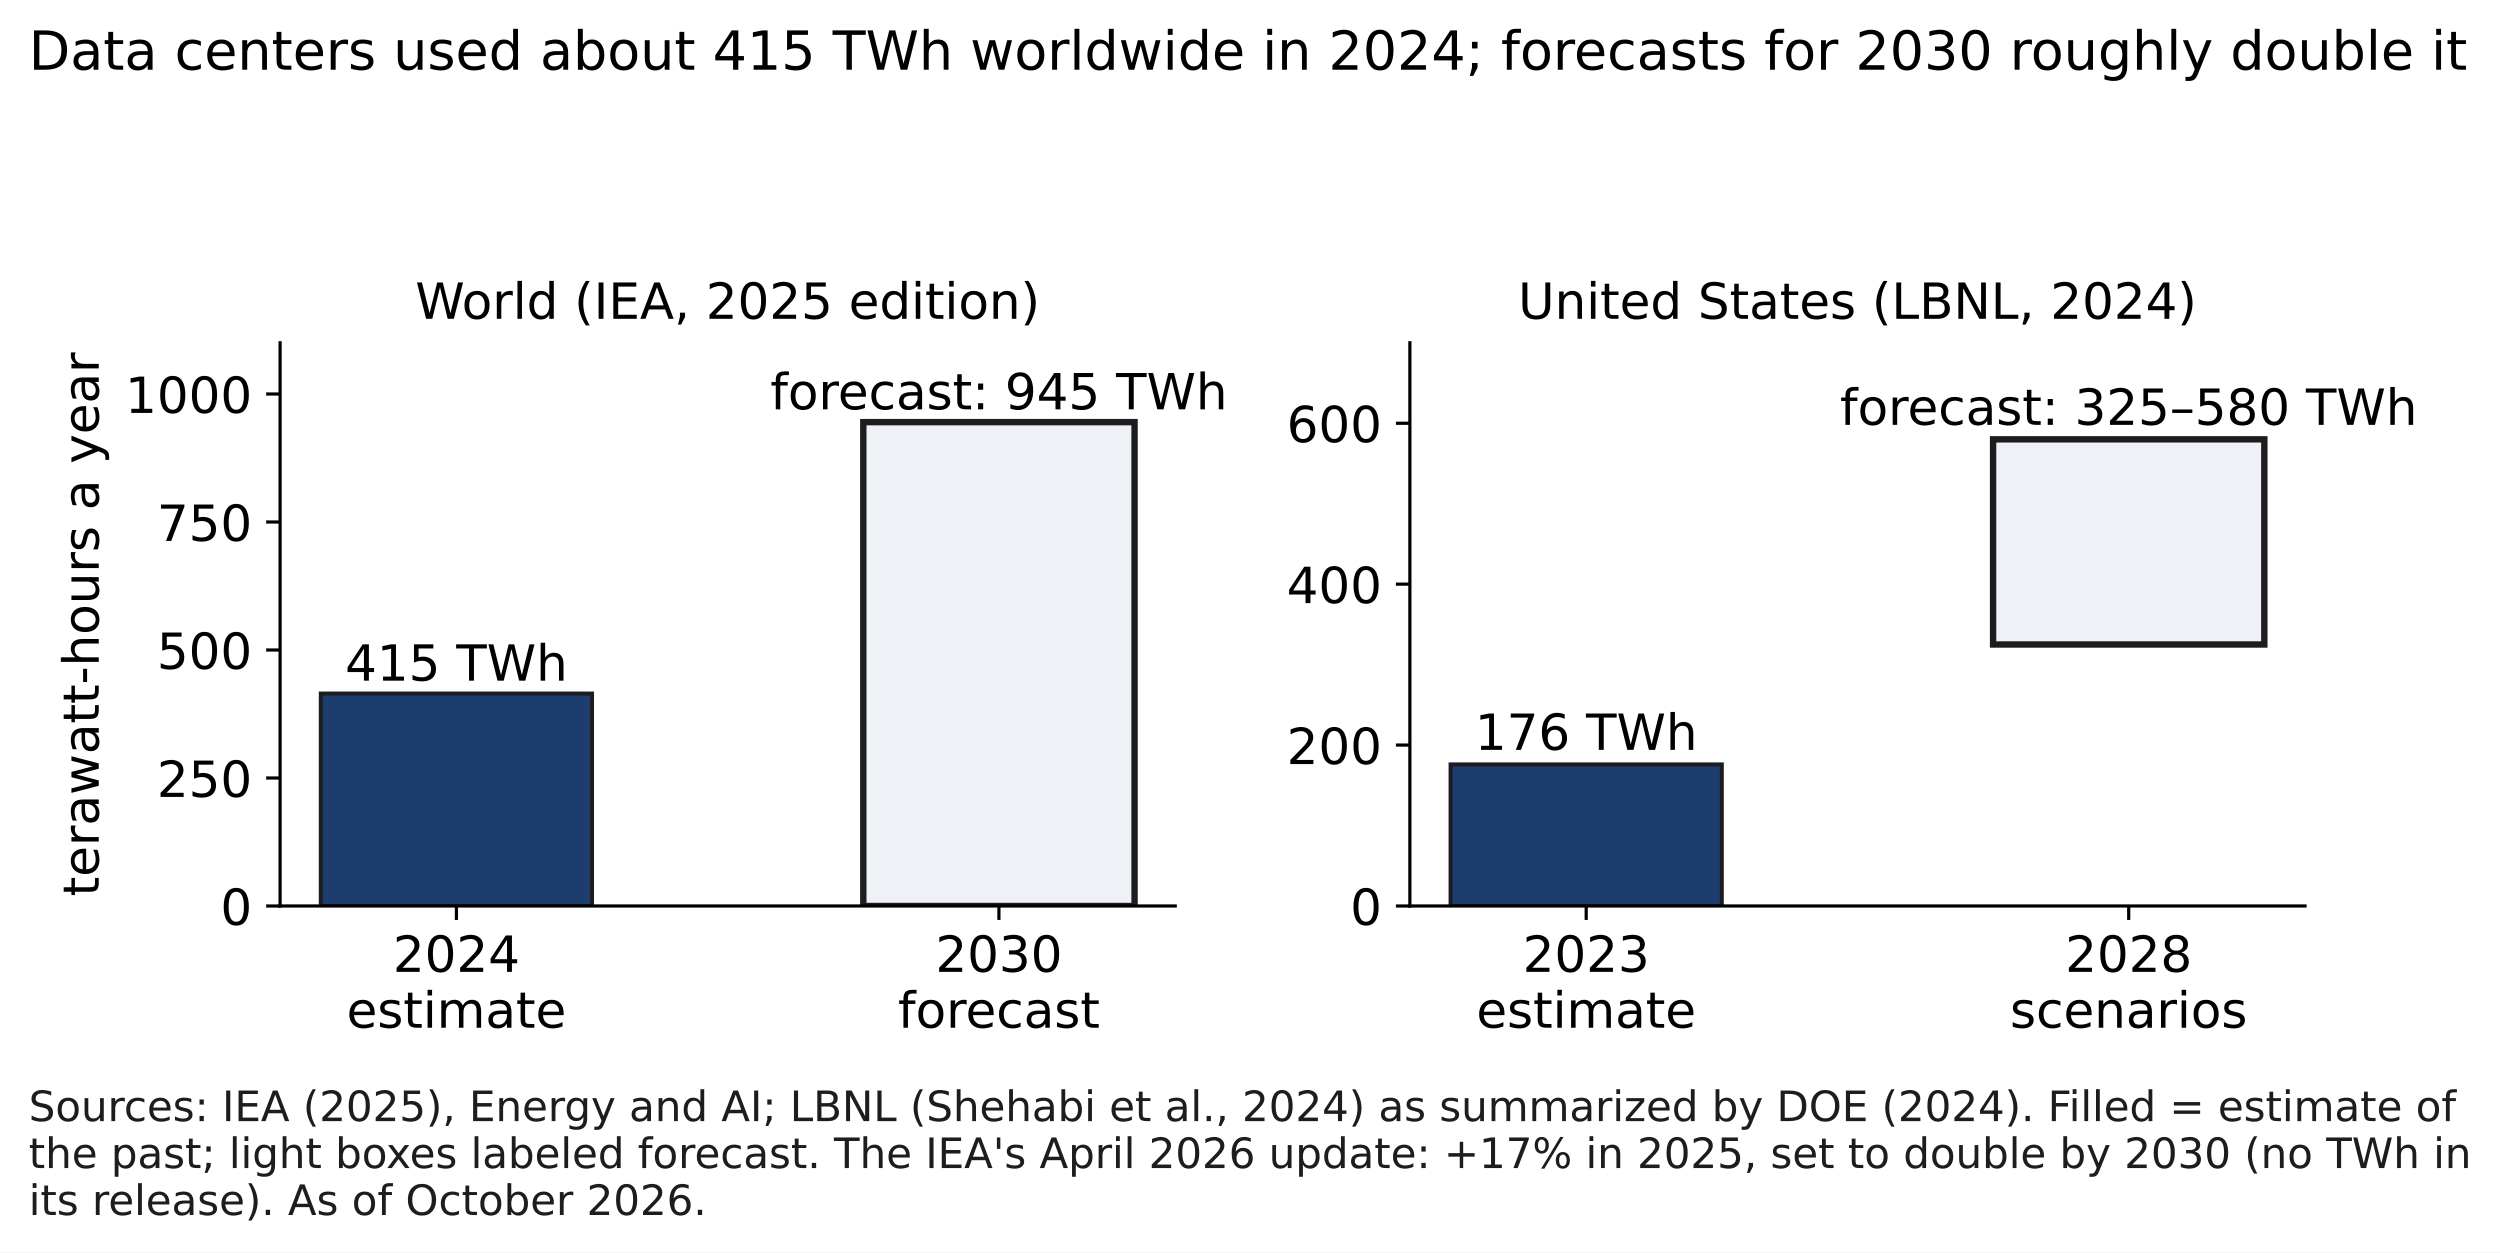
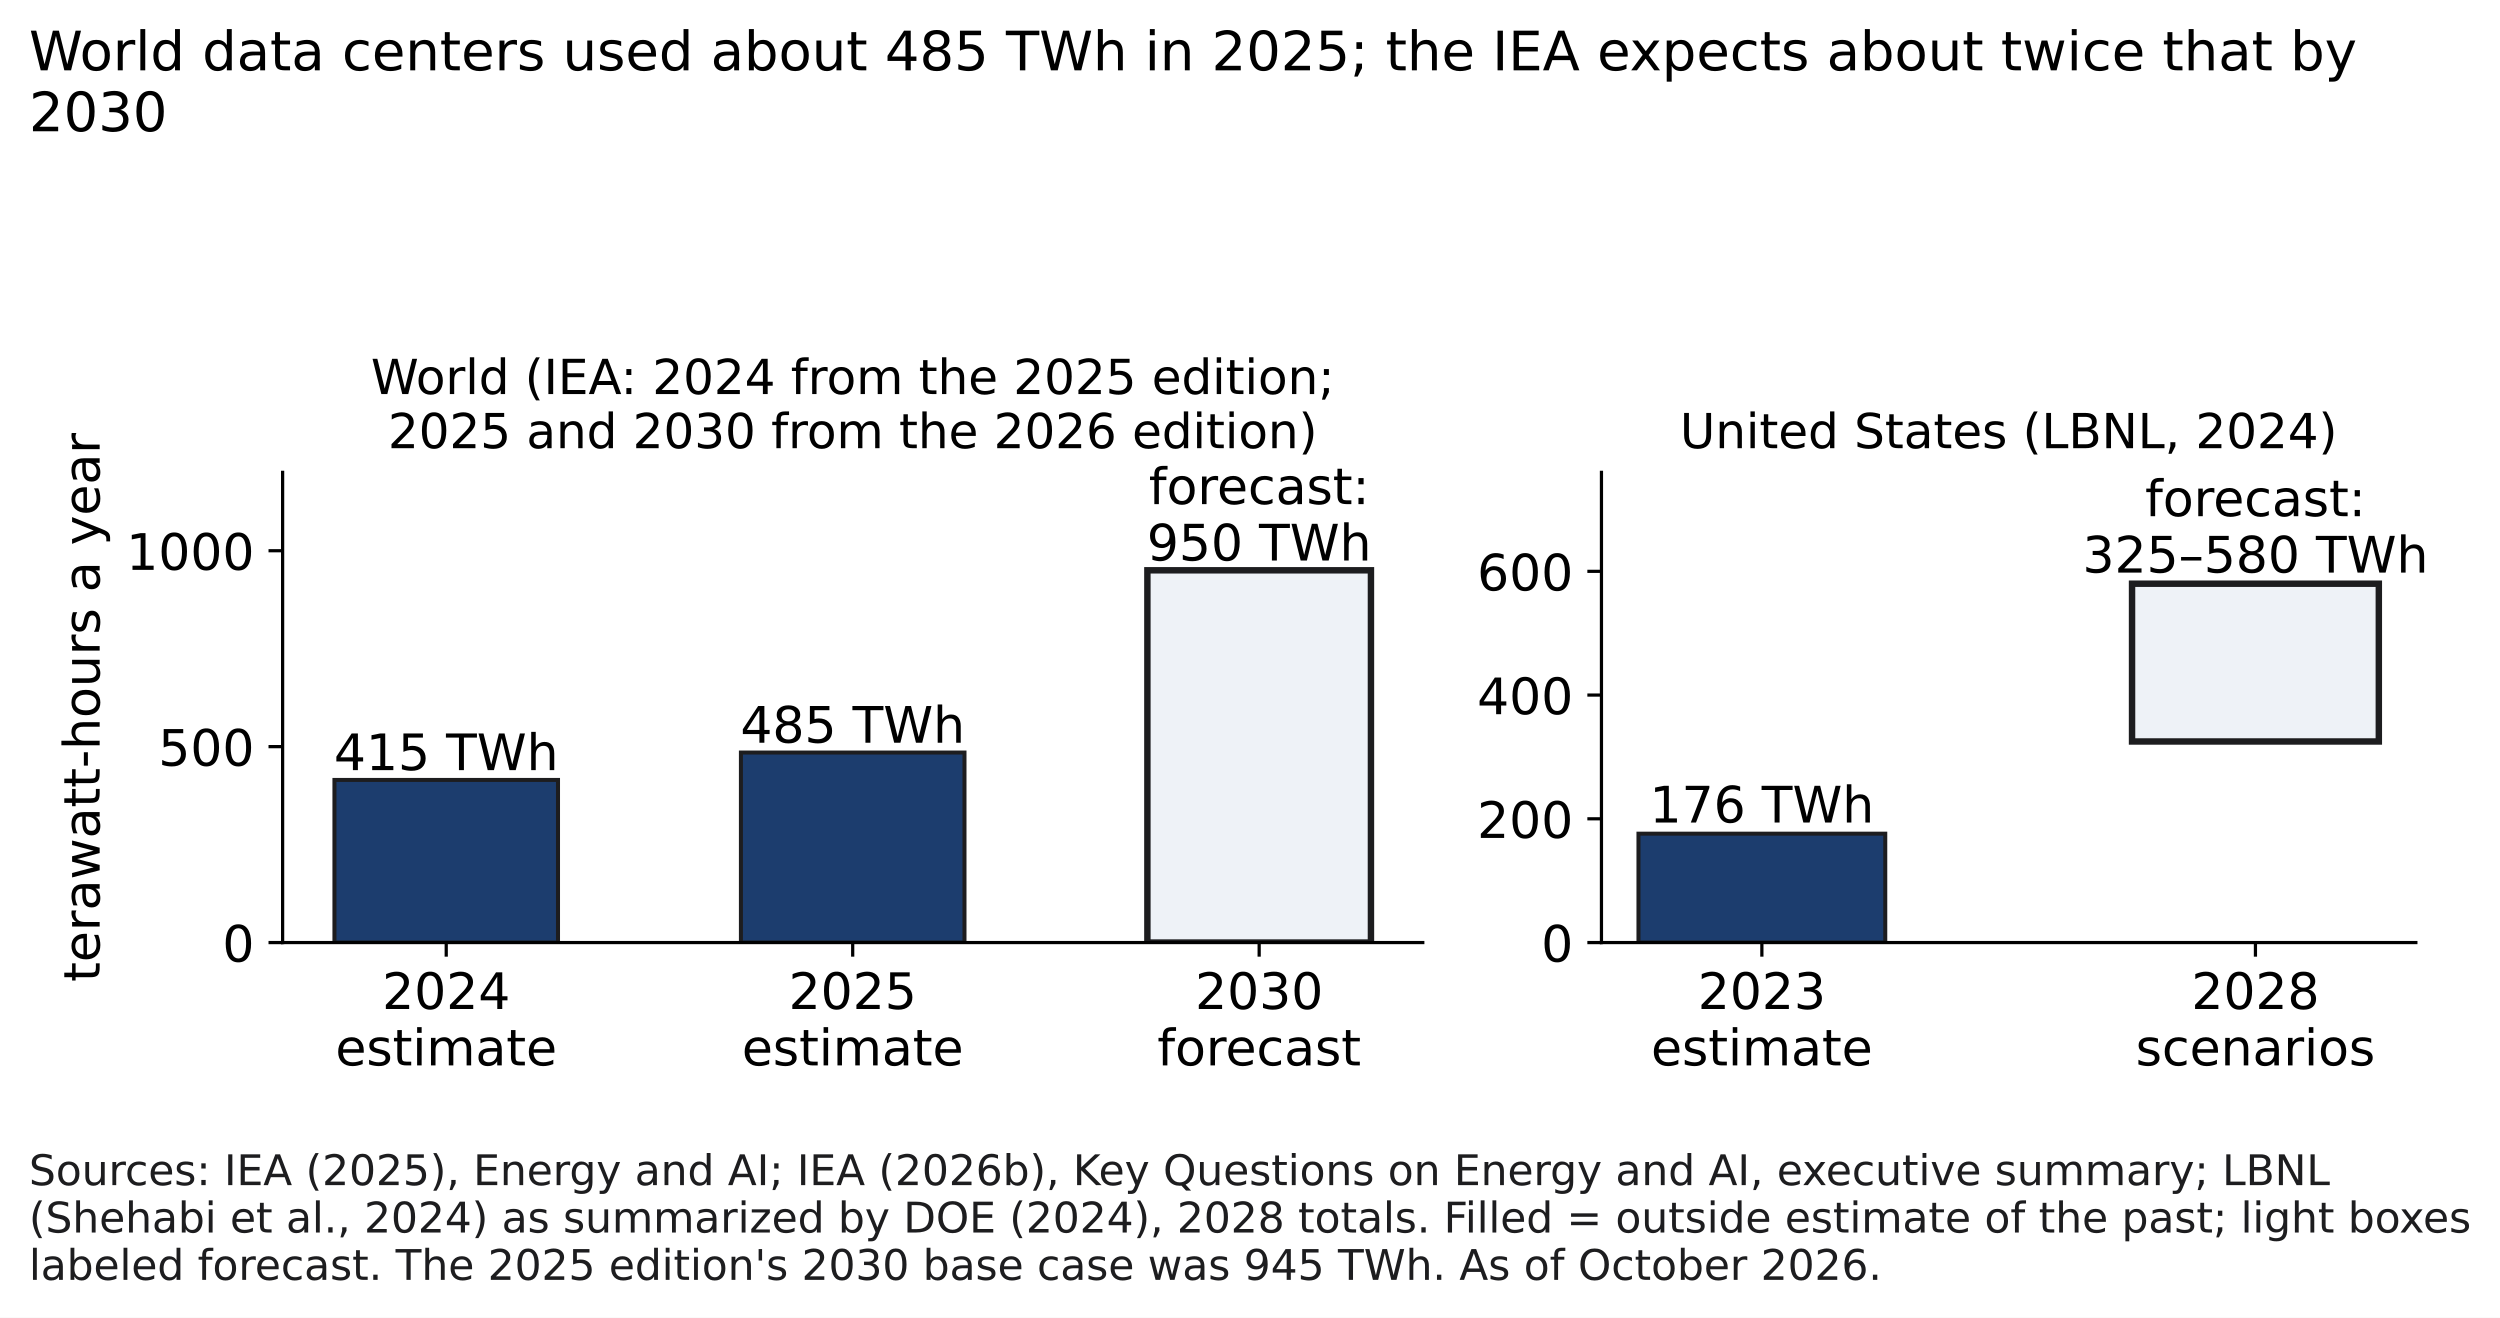
- <svg xmlns="http://www.w3.org/2000/svg" xmlns:xlink="http://www.w3.org/1999/xlink" width="626.097pt" height="313.667pt" viewBox="0 0 626.097 313.667" version="1.1">
+ <svg xmlns="http://www.w3.org/2000/svg" xmlns:xlink="http://www.w3.org/1999/xlink" width="620.514pt" height="327.059pt" viewBox="0 0 620.514 327.059" version="1.1">
  <defs>
    <style type="text/css">*{stroke-linejoin: round; stroke-linecap: butt}</style>
  </defs>
  <g id="figure_1">
    <g id="patch_1">
-       <path d="M 0 313.667  L 626.097 313.667  L 626.097 0  L 0 0  z " style="fill: #ffffff" />
+       <path d="M 0 327.059  L 620.514 327.059  L 620.514 0  L 0 0  z " style="fill: #ffffff" />
    </g>
    <g id="axes_1">
      <g id="patch_2">
-         <path d="M 70.148 226.892  L 294.327 226.892  L 294.327 85.848  L 70.148 85.848  z " style="fill: #ffffff" />
+         <path d="M 70.148 233.948  L 353.14 233.948  L 353.14 117.24  L 70.148 117.24  z " style="fill: #ffffff" />
      </g>
      <g id="patch_3">
-         <path d="M 80.338 226.892  L 148.271 226.892  L 148.271 173.68  L 80.338 173.68  z " clip-path="url(#p7511feec26)" style="fill: #1c3d6e; stroke: #1d1d1f; stroke-linejoin: miter" />
+         <path d="M 83.011 233.948  L 138.5 233.948  L 138.5 193.586  L 83.011 193.586  z " clip-path="url(#p50838e1a6f)" style="fill: #1c3d6e; stroke: #1d1d1f; stroke-linejoin: miter" />
      </g>
      <g id="patch_4">
-         <path d="M 216.204 226.892  L 284.137 226.892  L 284.137 105.722  L 216.204 105.722  z " clip-path="url(#p7511feec26)" style="fill: #eef2f7; stroke: #1d1d1f; stroke-width: 1.6; stroke-linejoin: miter" />
+         <path d="M 183.9 233.948  L 239.388 233.948  L 239.388 186.779  L 183.9 186.779  z " clip-path="url(#p50838e1a6f)" style="fill: #1c3d6e; stroke: #1d1d1f; stroke-linejoin: miter" />
+       </g>
+       <g id="patch_5">
+         <path d="M 284.788 233.948  L 340.276 233.948  L 340.276 141.554  L 284.788 141.554  z " clip-path="url(#p50838e1a6f)" style="fill: #eef2f7; stroke: #1d1d1f; stroke-width: 1.6; stroke-linejoin: miter" />
      </g>
      <g id="matplotlib.axis_1">
        <g id="xtick_1">
          <g id="line2d_1">
            <defs>
              <path id="macf88622d7" d="M 0 0  L 0 3.5  " style="stroke: #000000; stroke-width: 0.8" />
            </defs>
            <g>
-               <use xlink:href="#macf88622d7" x="114.305" y="226.892" style="stroke: #000000; stroke-width: 0.8" />
+               <use xlink:href="#macf88622d7" x="110.756" y="233.948" style="stroke: #000000; stroke-width: 0.8" />
            </g>
          </g>
          <g id="text_1">
-             <text style="font: 12.5px 'DejaVu Sans', 'Bitstream Vera Sans', 'Computer Modern Sans Serif', 'Lucida Grande', 'Verdana', 'Geneva', 'Lucid', 'Arial', 'Helvetica', 'Avant Garde', sans-serif" transform="translate(98.39831 243.39)">2024</text>
-             <text style="font: 12.5px 'DejaVu Sans', 'Bitstream Vera Sans', 'Computer Modern Sans Serif', 'Lucida Grande', 'Verdana', 'Geneva', 'Lucid', 'Arial', 'Helvetica', 'Avant Garde', sans-serif" transform="translate(86.80261 257.3873)">estimate</text>
+             <text style="font: 12.5px 'DejaVu Sans', 'Bitstream Vera Sans', 'Computer Modern Sans Serif', 'Lucida Grande', 'Verdana', 'Geneva', 'Lucid', 'Arial', 'Helvetica', 'Avant Garde', sans-serif" transform="translate(94.8493 250.446)">2024</text>
+             <text style="font: 12.5px 'DejaVu Sans', 'Bitstream Vera Sans', 'Computer Modern Sans Serif', 'Lucida Grande', 'Verdana', 'Geneva', 'Lucid', 'Arial', 'Helvetica', 'Avant Garde', sans-serif" transform="translate(83.2536 264.4433)">estimate</text>
          </g>
        </g>
        <g id="xtick_2">
          <g id="line2d_2">
            <g>
-               <use xlink:href="#macf88622d7" x="250.171" y="226.892" style="stroke: #000000; stroke-width: 0.8" />
+               <use xlink:href="#macf88622d7" x="211.644" y="233.948" style="stroke: #000000; stroke-width: 0.8" />
            </g>
          </g>
          <g id="text_2">
-             <text style="font: 12.5px 'DejaVu Sans', 'Bitstream Vera Sans', 'Computer Modern Sans Serif', 'Lucida Grande', 'Verdana', 'Geneva', 'Lucid', 'Arial', 'Helvetica', 'Avant Garde', sans-serif" transform="translate(234.2647 243.39)">2030</text>
-             <text style="font: 12.5px 'DejaVu Sans', 'Bitstream Vera Sans', 'Computer Modern Sans Serif', 'Lucida Grande', 'Verdana', 'Geneva', 'Lucid', 'Arial', 'Helvetica', 'Avant Garde', sans-serif" transform="translate(224.8994 257.3873)">forecast</text>
+             <text style="font: 12.5px 'DejaVu Sans', 'Bitstream Vera Sans', 'Computer Modern Sans Serif', 'Lucida Grande', 'Verdana', 'Geneva', 'Lucid', 'Arial', 'Helvetica', 'Avant Garde', sans-serif" transform="translate(195.7376 250.446)">2025</text>
+             <text style="font: 12.5px 'DejaVu Sans', 'Bitstream Vera Sans', 'Computer Modern Sans Serif', 'Lucida Grande', 'Verdana', 'Geneva', 'Lucid', 'Arial', 'Helvetica', 'Avant Garde', sans-serif" transform="translate(184.1419 264.4433)">estimate</text>
+           </g>
+         </g>
+         <g id="xtick_3">
+           <g id="line2d_3">
+             <g>
+               <use xlink:href="#macf88622d7" x="312.532" y="233.948" style="stroke: #000000; stroke-width: 0.8" />
+             </g>
+           </g>
+           <g id="text_3">
+             <text style="font: 12.5px 'DejaVu Sans', 'Bitstream Vera Sans', 'Computer Modern Sans Serif', 'Lucida Grande', 'Verdana', 'Geneva', 'Lucid', 'Arial', 'Helvetica', 'Avant Garde', sans-serif" transform="translate(296.626 250.446)">2030</text>
+             <text style="font: 12.5px 'DejaVu Sans', 'Bitstream Vera Sans', 'Computer Modern Sans Serif', 'Lucida Grande', 'Verdana', 'Geneva', 'Lucid', 'Arial', 'Helvetica', 'Avant Garde', sans-serif" transform="translate(287.2607 264.4433)">forecast</text>
          </g>
        </g>
      </g>
      <g id="matplotlib.axis_2">
        <g id="ytick_1">
-           <g id="line2d_3">
+           <g id="line2d_4">
            <defs>
              <path id="m16c6811a0e" d="M 0 0  L -3.5 0  " style="stroke: #000000; stroke-width: 0.8" />
            </defs>
            <g>
-               <use xlink:href="#m16c6811a0e" x="70.148" y="226.892" style="stroke: #000000; stroke-width: 0.8" />
-             </g>
-           </g>
-           <g id="text_3">
-             <text style="font: 12.5px 'DejaVu Sans', 'Bitstream Vera Sans', 'Computer Modern Sans Serif', 'Lucida Grande', 'Verdana', 'Geneva', 'Lucid', 'Arial', 'Helvetica', 'Avant Garde', sans-serif; text-anchor: end" x="63.148" y="231.641" transform="rotate(-0 63.148 231.641)">0</text>
+               <use xlink:href="#m16c6811a0e" x="70.148" y="233.948" style="stroke: #000000; stroke-width: 0.8" />
+             </g>
+           </g>
+           <g id="text_4">
+             <text style="font: 12.5px 'DejaVu Sans', 'Bitstream Vera Sans', 'Computer Modern Sans Serif', 'Lucida Grande', 'Verdana', 'Geneva', 'Lucid', 'Arial', 'Helvetica', 'Avant Garde', sans-serif; text-anchor: end" x="63.148" y="238.697" transform="rotate(-0 63.148 238.697)">0</text>
          </g>
        </g>
        <g id="ytick_2">
-           <g id="line2d_4">
-             <g>
-               <use xlink:href="#m16c6811a0e" x="70.148" y="194.837" style="stroke: #000000; stroke-width: 0.8" />
-             </g>
-           </g>
-           <g id="text_4">
-             <text style="font: 12.5px 'DejaVu Sans', 'Bitstream Vera Sans', 'Computer Modern Sans Serif', 'Lucida Grande', 'Verdana', 'Geneva', 'Lucid', 'Arial', 'Helvetica', 'Avant Garde', sans-serif; text-anchor: end" x="63.148" y="199.586" transform="rotate(-0 63.148 199.5856)">250</text>
+           <g id="line2d_5">
+             <g>
+               <use xlink:href="#m16c6811a0e" x="70.148" y="185.32" style="stroke: #000000; stroke-width: 0.8" />
+             </g>
+           </g>
+           <g id="text_5">
+             <text style="font: 12.5px 'DejaVu Sans', 'Bitstream Vera Sans', 'Computer Modern Sans Serif', 'Lucida Grande', 'Verdana', 'Geneva', 'Lucid', 'Arial', 'Helvetica', 'Avant Garde', sans-serif; text-anchor: end" x="63.148" y="190.069" transform="rotate(-0 63.148 190.0687)">500</text>
          </g>
        </g>
        <g id="ytick_3">
-           <g id="line2d_5">
-             <g>
-               <use xlink:href="#m16c6811a0e" x="70.148" y="162.781" style="stroke: #000000; stroke-width: 0.8" />
-             </g>
-           </g>
-           <g id="text_5">
-             <text style="font: 12.5px 'DejaVu Sans', 'Bitstream Vera Sans', 'Computer Modern Sans Serif', 'Lucida Grande', 'Verdana', 'Geneva', 'Lucid', 'Arial', 'Helvetica', 'Avant Garde', sans-serif; text-anchor: end" x="63.148" y="167.53" transform="rotate(-0 63.148 167.5301)">500</text>
-           </g>
-         </g>
+           <g id="line2d_6">
+             <g>
+               <use xlink:href="#m16c6811a0e" x="70.148" y="136.691" style="stroke: #000000; stroke-width: 0.8" />
+             </g>
+           </g>
+           <g id="text_6">
+             <text style="font: 12.5px 'DejaVu Sans', 'Bitstream Vera Sans', 'Computer Modern Sans Serif', 'Lucida Grande', 'Verdana', 'Geneva', 'Lucid', 'Arial', 'Helvetica', 'Avant Garde', sans-serif; text-anchor: end" x="63.148" y="141.44" transform="rotate(-0 63.148 141.4404)">1000</text>
+           </g>
+         </g>
+         <g id="text_7">
+           <text style="font: 12.5px 'DejaVu Sans', 'Bitstream Vera Sans', 'Computer Modern Sans Serif', 'Lucida Grande', 'Verdana', 'Geneva', 'Lucid', 'Arial', 'Helvetica', 'Avant Garde', sans-serif; text-anchor: middle" x="24.736" y="175.594" transform="rotate(-90 24.73589 175.594)">terawatt-hours a year</text>
+         </g>
+       </g>
+       <g id="patch_6">
+         <path d="M 70.148 233.948  L 70.148 117.24  " style="fill: none; stroke: #000000; stroke-width: 0.8; stroke-linejoin: miter; stroke-linecap: square" />
+       </g>
+       <g id="patch_7">
+         <path d="M 70.148 233.948  L 353.14 233.948  " style="fill: none; stroke: #000000; stroke-width: 0.8; stroke-linejoin: miter; stroke-linecap: square" />
+       </g>
+       <g id="text_8">
+         <text style="font: 12.5px 'DejaVu Sans', 'Bitstream Vera Sans', 'Computer Modern Sans Serif', 'Lucida Grande', 'Verdana', 'Geneva', 'Lucid', 'Arial', 'Helvetica', 'Avant Garde', sans-serif; text-anchor: middle" x="110.756" y="191.155" transform="rotate(-0 110.7556 191.1551)">415 TWh</text>
+       </g>
+       <g id="text_9">
+         <text style="font: 12.5px 'DejaVu Sans', 'Bitstream Vera Sans', 'Computer Modern Sans Serif', 'Lucida Grande', 'Verdana', 'Geneva', 'Lucid', 'Arial', 'Helvetica', 'Avant Garde', sans-serif; text-anchor: middle" x="211.644" y="184.347" transform="rotate(-0 211.6439 184.3471)">485 TWh</text>
+       </g>
+       <g id="text_10">
+         <text style="font: 12.5px 'DejaVu Sans', 'Bitstream Vera Sans', 'Computer Modern Sans Serif', 'Lucida Grande', 'Verdana', 'Geneva', 'Lucid', 'Arial', 'Helvetica', 'Avant Garde', sans-serif" transform="translate(285.1552 125.1255)">forecast:</text>
+         <text style="font: 12.5px 'DejaVu Sans', 'Bitstream Vera Sans', 'Computer Modern Sans Serif', 'Lucida Grande', 'Verdana', 'Geneva', 'Lucid', 'Arial', 'Helvetica', 'Avant Garde', sans-serif" transform="translate(284.6582 139.1227)">950 TWh</text>
+       </g>
+       <g id="text_11">
+         <text style="font: 12px 'DejaVu Sans', 'Bitstream Vera Sans', 'Computer Modern Sans Serif', 'Lucida Grande', 'Verdana', 'Geneva', 'Lucid', 'Arial', 'Helvetica', 'Avant Garde', sans-serif" transform="translate(92.05825 97.80263)">World (IEA: 2024 from the 2025 edition;</text>
+         <text style="font: 12px 'DejaVu Sans', 'Bitstream Vera Sans', 'Computer Modern Sans Serif', 'Lucida Grande', 'Verdana', 'Geneva', 'Lucid', 'Arial', 'Helvetica', 'Avant Garde', sans-serif" transform="translate(96.29669 111.24)">2025 and 2030 from the 2026 edition)</text>
+       </g>
+     </g>
+     <g id="axes_2">
+       <g id="patch_8">
+         <path d="M 397.49 233.948  L 599.627 233.948  L 599.627 117.24  L 397.49 117.24  z " style="fill: #ffffff" />
+       </g>
+       <g id="patch_9">
+         <path d="M 406.678 233.948  L 467.931 233.948  L 467.931 206.921  L 406.678 206.921  z " clip-path="url(#p0ffefde7ce)" style="fill: #1c3d6e; stroke: #1d1d1f; stroke-linejoin: miter" />
+       </g>
+       <g id="patch_10">
+         <path d="M 529.185 184.04  L 590.439 184.04  L 590.439 144.881  L 529.185 144.881  z " clip-path="url(#p0ffefde7ce)" style="fill: #eef2f7; stroke: #1d1d1f; stroke-width: 1.6; stroke-linejoin: miter" />
+       </g>
+       <g id="matplotlib.axis_3">
+         <g id="xtick_4">
+           <g id="line2d_7">
+             <g>
+               <use xlink:href="#macf88622d7" x="437.305" y="233.948" style="stroke: #000000; stroke-width: 0.8" />
+             </g>
+           </g>
+           <g id="text_12">
+             <text style="font: 12.5px 'DejaVu Sans', 'Bitstream Vera Sans', 'Computer Modern Sans Serif', 'Lucida Grande', 'Verdana', 'Geneva', 'Lucid', 'Arial', 'Helvetica', 'Avant Garde', sans-serif" transform="translate(421.3984 250.446)">2023</text>
+             <text style="font: 12.5px 'DejaVu Sans', 'Bitstream Vera Sans', 'Computer Modern Sans Serif', 'Lucida Grande', 'Verdana', 'Geneva', 'Lucid', 'Arial', 'Helvetica', 'Avant Garde', sans-serif" transform="translate(409.8027 264.4433)">estimate</text>
+           </g>
+         </g>
+         <g id="xtick_5">
+           <g id="line2d_8">
+             <g>
+               <use xlink:href="#macf88622d7" x="559.812" y="233.948" style="stroke: #000000; stroke-width: 0.8" />
+             </g>
+           </g>
+           <g id="text_13">
+             <text style="font: 12.5px 'DejaVu Sans', 'Bitstream Vera Sans', 'Computer Modern Sans Serif', 'Lucida Grande', 'Verdana', 'Geneva', 'Lucid', 'Arial', 'Helvetica', 'Avant Garde', sans-serif" transform="translate(543.9056 250.446)">2028</text>
+             <text style="font: 12.5px 'DejaVu Sans', 'Bitstream Vera Sans', 'Computer Modern Sans Serif', 'Lucida Grande', 'Verdana', 'Geneva', 'Lucid', 'Arial', 'Helvetica', 'Avant Garde', sans-serif" transform="translate(530.097 264.4433)">scenarios</text>
+           </g>
+         </g>
+       </g>
+       <g id="matplotlib.axis_4">
        <g id="ytick_4">
-           <g id="line2d_6">
-             <g>
-               <use xlink:href="#m16c6811a0e" x="70.148" y="130.726" style="stroke: #000000; stroke-width: 0.8" />
-             </g>
-           </g>
-           <g id="text_6">
-             <text style="font: 12.5px 'DejaVu Sans', 'Bitstream Vera Sans', 'Computer Modern Sans Serif', 'Lucida Grande', 'Verdana', 'Geneva', 'Lucid', 'Arial', 'Helvetica', 'Avant Garde', sans-serif; text-anchor: end" x="63.148" y="135.475" transform="rotate(-0 63.148 135.4747)">750</text>
+           <g id="line2d_9">
+             <g>
+               <use xlink:href="#m16c6811a0e" x="397.49" y="233.948" style="stroke: #000000; stroke-width: 0.8" />
+             </g>
+           </g>
+           <g id="text_14">
+             <text style="font: 12.5px 'DejaVu Sans', 'Bitstream Vera Sans', 'Computer Modern Sans Serif', 'Lucida Grande', 'Verdana', 'Geneva', 'Lucid', 'Arial', 'Helvetica', 'Avant Garde', sans-serif; text-anchor: end" x="390.49" y="238.697" transform="rotate(-0 390.4898 238.697)">0</text>
          </g>
        </g>
        <g id="ytick_5">
-           <g id="line2d_7">
-             <g>
-               <use xlink:href="#m16c6811a0e" x="70.148" y="98.67" style="stroke: #000000; stroke-width: 0.8" />
-             </g>
-           </g>
-           <g id="text_7">
-             <text style="font: 12.5px 'DejaVu Sans', 'Bitstream Vera Sans', 'Computer Modern Sans Serif', 'Lucida Grande', 'Verdana', 'Geneva', 'Lucid', 'Arial', 'Helvetica', 'Avant Garde', sans-serif; text-anchor: end" x="63.148" y="103.419" transform="rotate(-0 63.148 103.4192)">1000</text>
-           </g>
-         </g>
-         <g id="text_8">
-           <text style="font: 12.5px 'DejaVu Sans', 'Bitstream Vera Sans', 'Computer Modern Sans Serif', 'Lucida Grande', 'Verdana', 'Geneva', 'Lucid', 'Arial', 'Helvetica', 'Avant Garde', sans-serif; text-anchor: middle" x="24.736" y="156.37" transform="rotate(-90 24.73589 156.37)">terawatt-hours a year</text>
-         </g>
-       </g>
-       <g id="patch_5">
-         <path d="M 70.148 226.892  L 70.148 85.848  " style="fill: none; stroke: #000000; stroke-width: 0.8; stroke-linejoin: miter; stroke-linecap: square" />
-       </g>
-       <g id="patch_6">
-         <path d="M 70.148 226.892  L 294.327 226.892  " style="fill: none; stroke: #000000; stroke-width: 0.8; stroke-linejoin: miter; stroke-linecap: square" />
-       </g>
-       <g id="text_9">
-         <text style="font: 12.5px 'DejaVu Sans', 'Bitstream Vera Sans', 'Computer Modern Sans Serif', 'Lucida Grande', 'Verdana', 'Geneva', 'Lucid', 'Arial', 'Helvetica', 'Avant Garde', sans-serif; text-anchor: middle" x="114.305" y="170.474" transform="rotate(-0 114.3046 170.4744)">415 TWh</text>
-       </g>
-       <g id="text_10">
-         <text style="font: 12.5px 'DejaVu Sans', 'Bitstream Vera Sans', 'Computer Modern Sans Serif', 'Lucida Grande', 'Verdana', 'Geneva', 'Lucid', 'Arial', 'Helvetica', 'Avant Garde', sans-serif; text-anchor: middle" x="250.171" y="102.517" transform="rotate(-0 250.1709 102.5168)">forecast: 945 TWh</text>
-       </g>
-       <g id="text_11">
-         <text style="font: 12.5px 'DejaVu Sans', 'Bitstream Vera Sans', 'Computer Modern Sans Serif', 'Lucida Grande', 'Verdana', 'Geneva', 'Lucid', 'Arial', 'Helvetica', 'Avant Garde', sans-serif; text-anchor: middle" x="182.238" y="79.848" transform="rotate(-0 182.2377 79.848)">World (IEA, 2025 edition)</text>
-       </g>
-     </g>
-     <g id="axes_2">
-       <g id="patch_7">
-         <path d="M 353.088 226.892  L 577.267 226.892  L 577.267 85.848  L 353.088 85.848  z " style="fill: #ffffff" />
-       </g>
-       <g id="patch_8">
-         <path d="M 363.278 226.892  L 431.211 226.892  L 431.211 191.43  L 363.278 191.43  z " clip-path="url(#pc10c2f1867)" style="fill: #1c3d6e; stroke: #1d1d1f; stroke-linejoin: miter" />
-       </g>
-       <g id="patch_9">
-         <path d="M 499.144 161.407  L 567.077 161.407  L 567.077 110.027  L 499.144 110.027  z " clip-path="url(#pc10c2f1867)" style="fill: #eef2f7; stroke: #1d1d1f; stroke-width: 1.6; stroke-linejoin: miter" />
-       </g>
-       <g id="matplotlib.axis_3">
-         <g id="xtick_3">
-           <g id="line2d_8">
-             <g>
-               <use xlink:href="#macf88622d7" x="397.245" y="226.892" style="stroke: #000000; stroke-width: 0.8" />
-             </g>
-           </g>
-           <g id="text_12">
-             <text style="font: 12.5px 'DejaVu Sans', 'Bitstream Vera Sans', 'Computer Modern Sans Serif', 'Lucida Grande', 'Verdana', 'Geneva', 'Lucid', 'Arial', 'Helvetica', 'Avant Garde', sans-serif" transform="translate(381.3383 243.39)">2023</text>
-             <text style="font: 12.5px 'DejaVu Sans', 'Bitstream Vera Sans', 'Computer Modern Sans Serif', 'Lucida Grande', 'Verdana', 'Geneva', 'Lucid', 'Arial', 'Helvetica', 'Avant Garde', sans-serif" transform="translate(369.7426 257.3873)">estimate</text>
-           </g>
-         </g>
-         <g id="xtick_4">
-           <g id="line2d_9">
-             <g>
-               <use xlink:href="#macf88622d7" x="533.111" y="226.892" style="stroke: #000000; stroke-width: 0.8" />
-             </g>
-           </g>
-           <g id="text_13">
-             <text style="font: 12.5px 'DejaVu Sans', 'Bitstream Vera Sans', 'Computer Modern Sans Serif', 'Lucida Grande', 'Verdana', 'Geneva', 'Lucid', 'Arial', 'Helvetica', 'Avant Garde', sans-serif" transform="translate(517.2047 243.39)">2028</text>
-             <text style="font: 12.5px 'DejaVu Sans', 'Bitstream Vera Sans', 'Computer Modern Sans Serif', 'Lucida Grande', 'Verdana', 'Geneva', 'Lucid', 'Arial', 'Helvetica', 'Avant Garde', sans-serif" transform="translate(503.3961 257.3873)">scenarios</text>
-           </g>
-         </g>
-       </g>
-       <g id="matplotlib.axis_4">
+           <g id="line2d_10">
+             <g>
+               <use xlink:href="#m16c6811a0e" x="397.49" y="203.235" style="stroke: #000000; stroke-width: 0.8" />
+             </g>
+           </g>
+           <g id="text_15">
+             <text style="font: 12.5px 'DejaVu Sans', 'Bitstream Vera Sans', 'Computer Modern Sans Serif', 'Lucida Grande', 'Verdana', 'Geneva', 'Lucid', 'Arial', 'Helvetica', 'Avant Garde', sans-serif; text-anchor: end" x="390.49" y="207.984" transform="rotate(-0 390.4898 207.9844)">200</text>
+           </g>
+         </g>
        <g id="ytick_6">
-           <g id="line2d_10">
-             <g>
-               <use xlink:href="#m16c6811a0e" x="353.088" y="226.892" style="stroke: #000000; stroke-width: 0.8" />
-             </g>
-           </g>
-           <g id="text_14">
-             <text style="font: 12.5px 'DejaVu Sans', 'Bitstream Vera Sans', 'Computer Modern Sans Serif', 'Lucida Grande', 'Verdana', 'Geneva', 'Lucid', 'Arial', 'Helvetica', 'Avant Garde', sans-serif; text-anchor: end" x="346.088" y="231.641" transform="rotate(-0 346.088 231.641)">0</text>
+           <g id="line2d_11">
+             <g>
+               <use xlink:href="#m16c6811a0e" x="397.49" y="172.523" style="stroke: #000000; stroke-width: 0.8" />
+             </g>
+           </g>
+           <g id="text_16">
+             <text style="font: 12.5px 'DejaVu Sans', 'Bitstream Vera Sans', 'Computer Modern Sans Serif', 'Lucida Grande', 'Verdana', 'Geneva', 'Lucid', 'Arial', 'Helvetica', 'Avant Garde', sans-serif; text-anchor: end" x="390.49" y="177.272" transform="rotate(-0 390.4898 177.2718)">400</text>
          </g>
        </g>
        <g id="ytick_7">
-           <g id="line2d_11">
-             <g>
-               <use xlink:href="#m16c6811a0e" x="353.088" y="186.594" style="stroke: #000000; stroke-width: 0.8" />
-             </g>
-           </g>
-           <g id="text_15">
-             <text style="font: 12.5px 'DejaVu Sans', 'Bitstream Vera Sans', 'Computer Modern Sans Serif', 'Lucida Grande', 'Verdana', 'Geneva', 'Lucid', 'Arial', 'Helvetica', 'Avant Garde', sans-serif; text-anchor: end" x="346.088" y="191.343" transform="rotate(-0 346.088 191.3427)">200</text>
-           </g>
-         </g>
-         <g id="ytick_8">
          <g id="line2d_12">
            <g>
-               <use xlink:href="#m16c6811a0e" x="353.088" y="146.295" style="stroke: #000000; stroke-width: 0.8" />
-             </g>
-           </g>
-           <g id="text_16">
-             <text style="font: 12.5px 'DejaVu Sans', 'Bitstream Vera Sans', 'Computer Modern Sans Serif', 'Lucida Grande', 'Verdana', 'Geneva', 'Lucid', 'Arial', 'Helvetica', 'Avant Garde', sans-serif; text-anchor: end" x="346.088" y="151.044" transform="rotate(-0 346.088 151.0445)">400</text>
-           </g>
-         </g>
-         <g id="ytick_9">
-           <g id="line2d_13">
-             <g>
-               <use xlink:href="#m16c6811a0e" x="353.088" y="105.997" style="stroke: #000000; stroke-width: 0.8" />
+               <use xlink:href="#m16c6811a0e" x="397.49" y="141.81" style="stroke: #000000; stroke-width: 0.8" />
            </g>
          </g>
          <g id="text_17">
-             <text style="font: 12.5px 'DejaVu Sans', 'Bitstream Vera Sans', 'Computer Modern Sans Serif', 'Lucida Grande', 'Verdana', 'Geneva', 'Lucid', 'Arial', 'Helvetica', 'Avant Garde', sans-serif; text-anchor: end" x="346.088" y="110.746" transform="rotate(-0 346.088 110.7462)">600</text>
-           </g>
-         </g>
-       </g>
-       <g id="patch_10">
-         <path d="M 353.088 226.892  L 353.088 85.848  " style="fill: none; stroke: #000000; stroke-width: 0.8; stroke-linejoin: miter; stroke-linecap: square" />
+             <text style="font: 12.5px 'DejaVu Sans', 'Bitstream Vera Sans', 'Computer Modern Sans Serif', 'Lucida Grande', 'Verdana', 'Geneva', 'Lucid', 'Arial', 'Helvetica', 'Avant Garde', sans-serif; text-anchor: end" x="390.49" y="146.559" transform="rotate(-0 390.4898 146.5591)">600</text>
+           </g>
+         </g>
      </g>
      <g id="patch_11">
-         <path d="M 353.088 226.892  L 577.267 226.892  " style="fill: none; stroke: #000000; stroke-width: 0.8; stroke-linejoin: miter; stroke-linecap: square" />
+         <path d="M 397.49 233.948  L 397.49 117.24  " style="fill: none; stroke: #000000; stroke-width: 0.8; stroke-linejoin: miter; stroke-linecap: square" />
+       </g>
+       <g id="patch_12">
+         <path d="M 397.49 233.948  L 599.627 233.948  " style="fill: none; stroke: #000000; stroke-width: 0.8; stroke-linejoin: miter; stroke-linecap: square" />
      </g>
      <g id="text_18">
-         <text style="font: 12.5px 'DejaVu Sans', 'Bitstream Vera Sans', 'Computer Modern Sans Serif', 'Lucida Grande', 'Verdana', 'Geneva', 'Lucid', 'Arial', 'Helvetica', 'Avant Garde', sans-serif; text-anchor: middle" x="397.245" y="187.803" transform="rotate(-0 397.2446 187.8027)">176 TWh</text>
+         <text style="font: 12.5px 'DejaVu Sans', 'Bitstream Vera Sans', 'Computer Modern Sans Serif', 'Lucida Grande', 'Verdana', 'Geneva', 'Lucid', 'Arial', 'Helvetica', 'Avant Garde', sans-serif; text-anchor: middle" x="437.305" y="204.157" transform="rotate(-0 437.3046 204.1567)">176 TWh</text>
      </g>
      <g id="text_19">
-         <text style="font: 12.5px 'DejaVu Sans', 'Bitstream Vera Sans', 'Computer Modern Sans Serif', 'Lucida Grande', 'Verdana', 'Geneva', 'Lucid', 'Arial', 'Helvetica', 'Avant Garde', sans-serif; text-anchor: middle" x="533.111" y="106.4" transform="rotate(-0 533.1109 106.4001)">forecast: 325–580 TWh</text>
+         <text style="font: 12.5px 'DejaVu Sans', 'Bitstream Vera Sans', 'Computer Modern Sans Serif', 'Lucida Grande', 'Verdana', 'Geneva', 'Lucid', 'Arial', 'Helvetica', 'Avant Garde', sans-serif" transform="translate(532.4349 128.12)">forecast:</text>
+         <text style="font: 12.5px 'DejaVu Sans', 'Bitstream Vera Sans', 'Computer Modern Sans Serif', 'Lucida Grande', 'Verdana', 'Geneva', 'Lucid', 'Arial', 'Helvetica', 'Avant Garde', sans-serif" transform="translate(516.8832 142.1172)">325–580 TWh</text>
      </g>
      <g id="text_20">
-         <text style="font: 12.5px 'DejaVu Sans', 'Bitstream Vera Sans', 'Computer Modern Sans Serif', 'Lucida Grande', 'Verdana', 'Geneva', 'Lucid', 'Arial', 'Helvetica', 'Avant Garde', sans-serif; text-anchor: middle" x="465.178" y="79.848" transform="rotate(-0 465.1777 79.848)">United States (LBNL, 2024)</text>
+         <text style="font: 12px 'DejaVu Sans', 'Bitstream Vera Sans', 'Computer Modern Sans Serif', 'Lucida Grande', 'Verdana', 'Geneva', 'Lucid', 'Arial', 'Helvetica', 'Avant Garde', sans-serif; text-anchor: middle" x="498.558" y="111.24" transform="rotate(-0 498.5582 111.24)">United States (LBNL, 2024)</text>
      </g>
    </g>
    <g id="text_21">
-       <text style="font: 13.5px 'DejaVu Sans', 'Bitstream Vera Sans', 'Computer Modern Sans Serif', 'Lucida Grande', 'Verdana', 'Geneva', 'Lucid', 'Arial', 'Helvetica', 'Avant Garde', sans-serif; text-anchor: start" x="7.2" y="17.458" transform="rotate(-0 7.2 17.45789)">Data centers used about 415 TWh worldwide in 2024; forecasts for 2030 roughly double it</text>
+       <text style="font: 13.5px 'DejaVu Sans', 'Bitstream Vera Sans', 'Computer Modern Sans Serif', 'Lucida Grande', 'Verdana', 'Geneva', 'Lucid', 'Arial', 'Helvetica', 'Avant Garde', sans-serif" transform="translate(7.2 17.45789)">World data centers used about 485 TWh in 2025; the IEA expects about twice that by</text>
+       <text style="font: 13.5px 'DejaVu Sans', 'Bitstream Vera Sans', 'Computer Modern Sans Serif', 'Lucida Grande', 'Verdana', 'Geneva', 'Lucid', 'Arial', 'Helvetica', 'Avant Garde', sans-serif" transform="translate(7.2 32.57494)">2030</text>
    </g>
    <g id="text_22">
-       <text style="fill: #1d1d1f; font: 10.5px 'DejaVu Sans', 'Bitstream Vera Sans', 'Computer Modern Sans Serif', 'Lucida Grande', 'Verdana', 'Geneva', 'Lucid', 'Arial', 'Helvetica', 'Avant Garde', sans-serif" transform="translate(7.2 280.7683)">Sources: IEA (2025), Energy and AI; LBNL (Shehabi et al., 2024) as summarized by DOE (2024). Filled = estimate of</text>
-       <text style="fill: #1d1d1f; font: 10.5px 'DejaVu Sans', 'Bitstream Vera Sans', 'Computer Modern Sans Serif', 'Lucida Grande', 'Verdana', 'Geneva', 'Lucid', 'Arial', 'Helvetica', 'Avant Garde', sans-serif" transform="translate(7.2 292.526)">the past; light boxes labeled forecast. The IEA's April 2026 update: +17% in 2025, set to double by 2030 (no TWh in</text>
-       <text style="fill: #1d1d1f; font: 10.5px 'DejaVu Sans', 'Bitstream Vera Sans', 'Computer Modern Sans Serif', 'Lucida Grande', 'Verdana', 'Geneva', 'Lucid', 'Arial', 'Helvetica', 'Avant Garde', sans-serif" transform="translate(7.2 304.2837)">its release). As of October 2026.</text>
+       <text style="fill: #1d1d1f; font: 10.5px 'DejaVu Sans', 'Bitstream Vera Sans', 'Computer Modern Sans Serif', 'Lucida Grande', 'Verdana', 'Geneva', 'Lucid', 'Arial', 'Helvetica', 'Avant Garde', sans-serif" transform="translate(7.2 294.1603)">Sources: IEA (2025), Energy and AI; IEA (2026b), Key Questions on Energy and AI, executive summary; LBNL</text>
+       <text style="fill: #1d1d1f; font: 10.5px 'DejaVu Sans', 'Bitstream Vera Sans', 'Computer Modern Sans Serif', 'Lucida Grande', 'Verdana', 'Geneva', 'Lucid', 'Arial', 'Helvetica', 'Avant Garde', sans-serif" transform="translate(7.2 305.918)">(Shehabi et al., 2024) as summarized by DOE (2024), 2028 totals. Filled = outside estimate of the past; light boxes</text>
+       <text style="fill: #1d1d1f; font: 10.5px 'DejaVu Sans', 'Bitstream Vera Sans', 'Computer Modern Sans Serif', 'Lucida Grande', 'Verdana', 'Geneva', 'Lucid', 'Arial', 'Helvetica', 'Avant Garde', sans-serif" transform="translate(7.2 317.6757)">labeled forecast. The 2025 edition's 2030 base case was 945 TWh. As of October 2026.</text>
    </g>
  </g>
  <defs>
-     <clipPath id="p7511feec26">
-       <rect x="70.148" y="85.848" width="224.179" height="141.044" />
+     <clipPath id="p50838e1a6f">
+       <rect x="70.148" y="117.24" width="282.992" height="116.708" />
    </clipPath>
-     <clipPath id="pc10c2f1867">
-       <rect x="353.088" y="85.848" width="224.179" height="141.044" />
+     <clipPath id="p0ffefde7ce">
+       <rect x="397.49" y="117.24" width="202.137" height="116.708" />
    </clipPath>
  </defs>
</svg>
